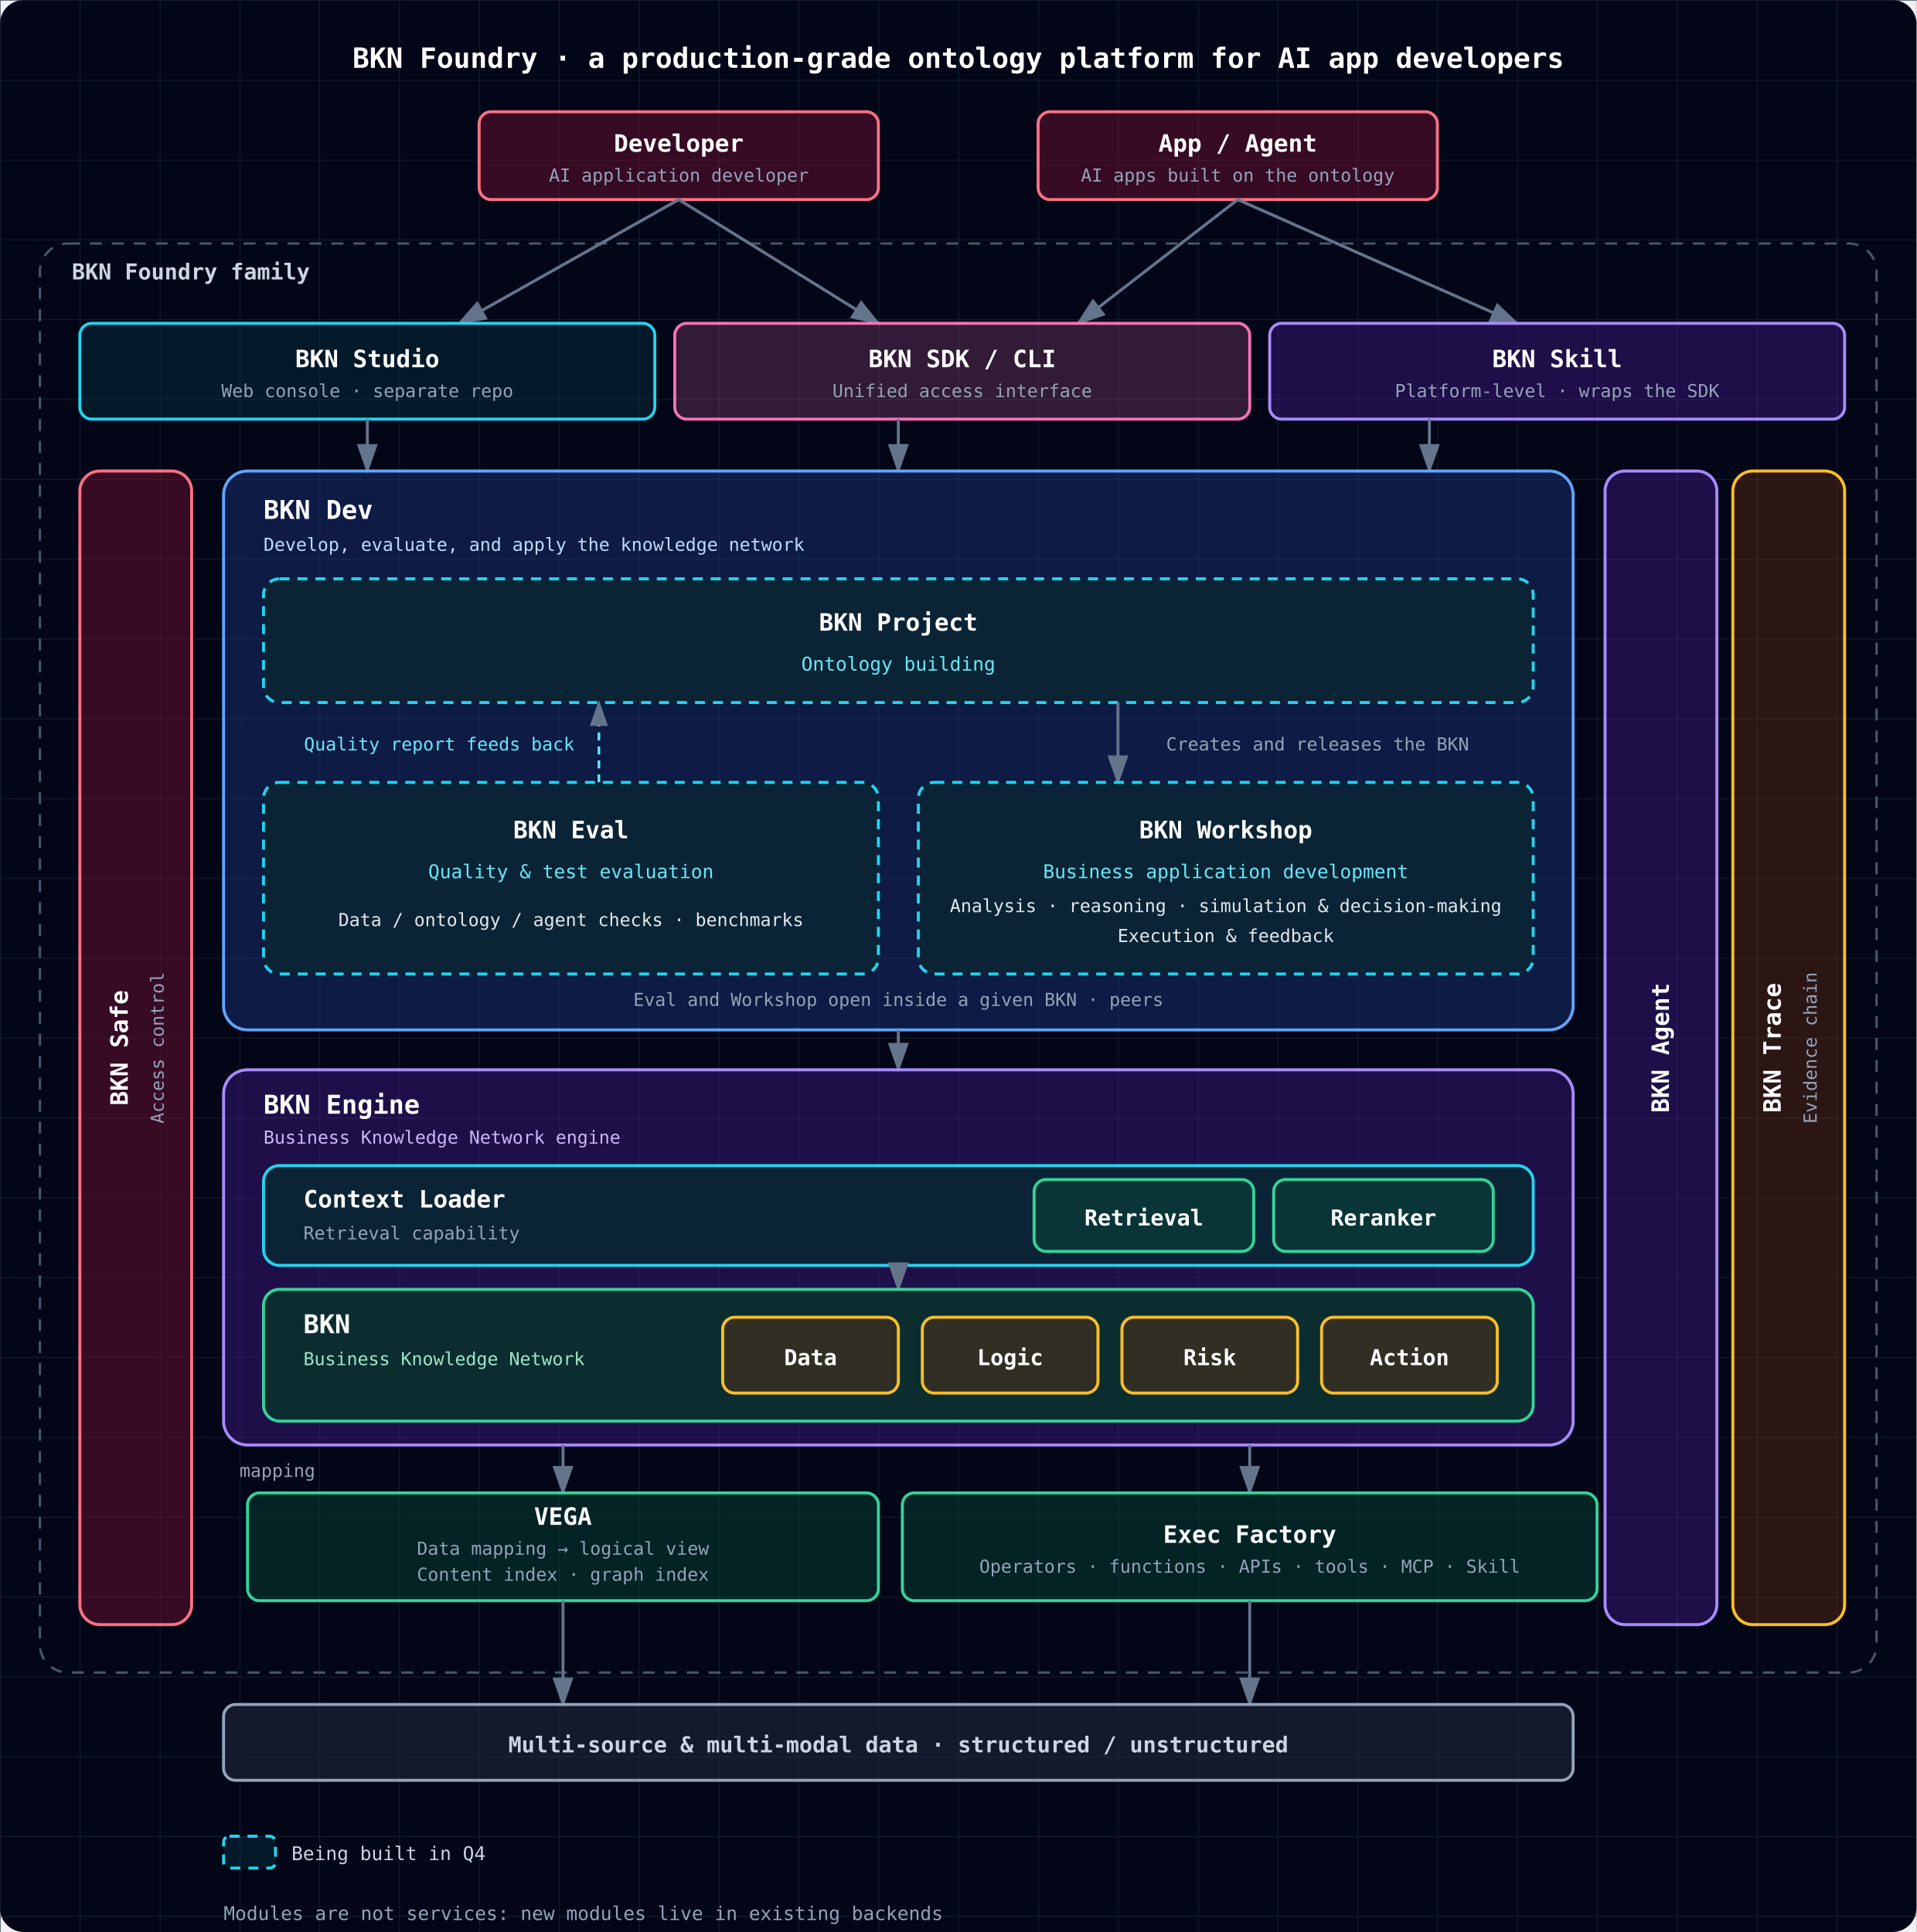
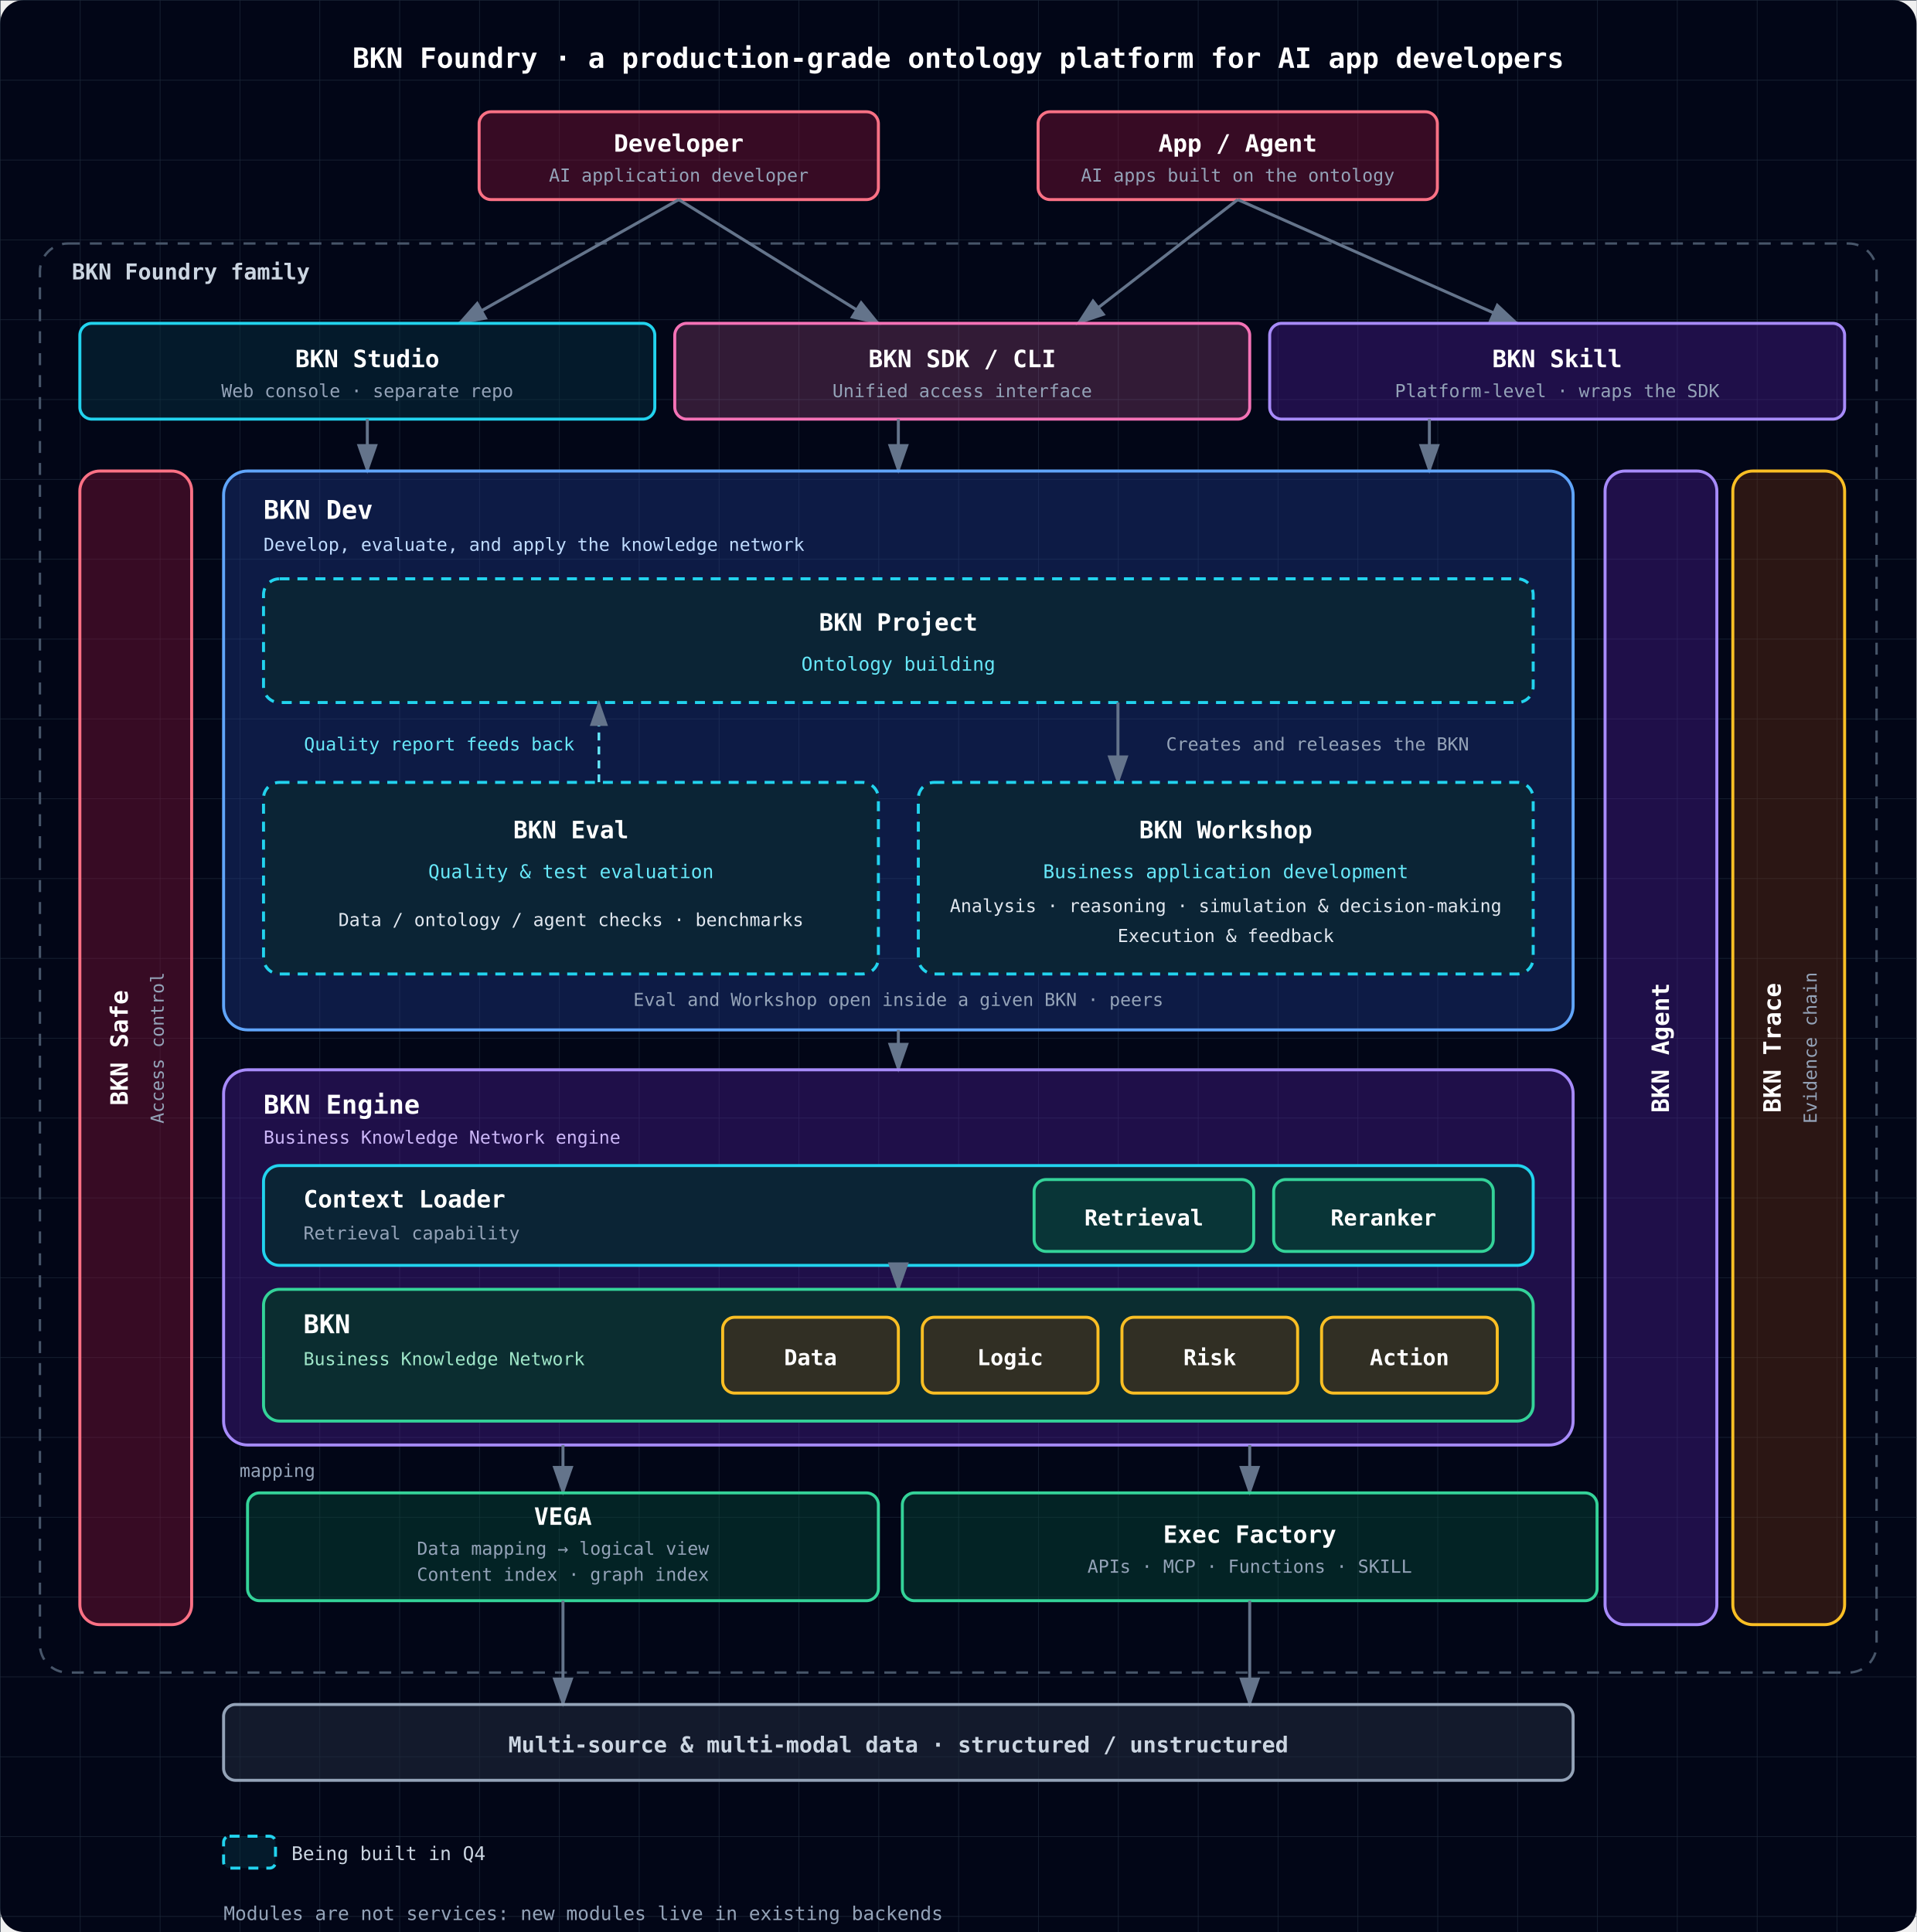
<svg xmlns="http://www.w3.org/2000/svg" viewBox="0 0 960 968" font-family="ui-monospace, SFMono-Regular, Menlo, Consolas, monospace">
  <rect width="960" height="968" fill="#020617" rx="12" />
  <defs>
    <marker id="arrowhead" markerWidth="10" markerHeight="7" refX="9" refY="3.5" orient="auto">
      <polygon points="0 0, 10 3.5, 0 7" fill="#64748b" />
    </marker>
    <pattern id="grid" width="40" height="40" patternUnits="userSpaceOnUse">
      <path d="M 40 0 L 0 0 0 40" fill="none" stroke="#1e293b" stroke-width="0.5" />
    </pattern>
  </defs>
  <rect width="100%" height="100%" fill="url(#grid)" />
  <text x="480.0" y="34" fill="white" font-size="14" font-weight="700" text-anchor="middle">BKN Foundry · a production-grade ontology platform for AI app developers</text>
  <rect x="240" y="56" width="200" height="44" rx="6" fill="rgba(136, 19, 55, 0.4)" stroke="#fb7185" stroke-width="1.5" />
  <text x="340.0" y="76.0" fill="white" font-size="12" font-weight="600" text-anchor="middle">Developer</text>
  <text x="340.0" y="91.0" fill="#94a3b8" font-size="9" text-anchor="middle">AI application developer</text>
  <rect x="520" y="56" width="200" height="44" rx="6" fill="rgba(136, 19, 55, 0.4)" stroke="#fb7185" stroke-width="1.5" />
  <text x="620.0" y="76.0" fill="white" font-size="12" font-weight="600" text-anchor="middle">App / Agent</text>
  <text x="620.0" y="91.0" fill="#94a3b8" font-size="9" text-anchor="middle">AI apps built on the ontology</text>
  <rect x="20" y="122" width="920" height="716" rx="14" fill="none" stroke="#475569" stroke-width="1.2" stroke-dasharray="6 5" />
  <text x="36" y="140" fill="#cbd5e1" font-size="11" font-weight="700" text-anchor="start">BKN Foundry family</text>
  <line x1="340" y1="100" x2="230" y2="162" stroke="#64748b" stroke-width="1.5" marker-end="url(#arrowhead)" />
  <line x1="340" y1="100" x2="440" y2="162" stroke="#64748b" stroke-width="1.5" marker-end="url(#arrowhead)" />
  <line x1="620" y1="100" x2="540" y2="162" stroke="#64748b" stroke-width="1.5" marker-end="url(#arrowhead)" />
  <line x1="620" y1="100" x2="760" y2="162" stroke="#64748b" stroke-width="1.5" marker-end="url(#arrowhead)" />
  <rect x="40" y="162" width="288" height="48" rx="6" fill="rgba(8, 51, 68, 0.45)" stroke="#22d3ee" stroke-width="1.5" />
  <text x="184.0" y="184.0" fill="white" font-size="12" font-weight="600" text-anchor="middle">BKN Studio</text>
  <text x="184.0" y="199.0" fill="#94a3b8" font-size="9" text-anchor="middle">Web console · separate repo</text>
  <rect x="338" y="162" width="288" height="48" rx="6" fill="rgba(244, 114, 182, 0.2)" stroke="#f472b6" stroke-width="1.5" />
  <text x="482.0" y="184.0" fill="white" font-size="12" font-weight="600" text-anchor="middle">BKN SDK / CLI</text>
  <text x="482.0" y="199.0" fill="#94a3b8" font-size="9" text-anchor="middle">Unified access interface</text>
  <rect x="636" y="162" width="288" height="48" rx="6" fill="rgba(76, 29, 149, 0.4)" stroke="#a78bfa" stroke-width="1.5" />
  <text x="780.0" y="184.0" fill="white" font-size="12" font-weight="600" text-anchor="middle">BKN Skill</text>
  <text x="780.0" y="199.0" fill="#94a3b8" font-size="9" text-anchor="middle">Platform-level · wraps the SDK</text>
  <rect x="40" y="236" width="56" height="578" rx="10" fill="rgba(136, 19, 55, 0.4)" stroke="#fb7185" stroke-width="1.5" />
  <text x="64" y="525.0" fill="white" font-size="12" font-weight="600" text-anchor="middle" transform="rotate(-90 64 525.0)">BKN Safe</text>
  <text x="82" y="525.0" fill="#94a3b8" font-size="9" text-anchor="middle" transform="rotate(-90 82 525.0)">Access control</text>
  <rect x="804" y="236" width="56" height="578" rx="10" fill="rgba(76, 29, 149, 0.4)" stroke="#a78bfa" stroke-width="1.5" />
  <text x="836" y="525.0" fill="white" font-size="12" font-weight="600" text-anchor="middle" transform="rotate(-90 836 525.0)">BKN Agent</text>
  <rect x="868" y="236" width="56" height="578" rx="10" fill="rgba(120, 53, 15, 0.35)" stroke="#fbbf24" stroke-width="1.5" />
  <text x="892" y="525.0" fill="white" font-size="12" font-weight="600" text-anchor="middle" transform="rotate(-90 892 525.0)">BKN Trace</text>
  <text x="910" y="525.0" fill="#94a3b8" font-size="9" text-anchor="middle" transform="rotate(-90 910 525.0)">Evidence chain</text>
  <line x1="184" y1="210" x2="184" y2="236" stroke="#64748b" stroke-width="1.5" marker-end="url(#arrowhead)" />
  <line x1="450" y1="210" x2="450" y2="236" stroke="#64748b" stroke-width="1.5" marker-end="url(#arrowhead)" />
  <line x1="716" y1="210" x2="716" y2="236" stroke="#64748b" stroke-width="1.5" marker-end="url(#arrowhead)" />
  <rect x="112" y="236" width="676" height="280" rx="12" fill="rgba(30, 58, 138, 0.4)" stroke="#60a5fa" stroke-width="1.5" />
  <text x="132" y="260" fill="white" font-size="13" font-weight="700" text-anchor="start">BKN Dev</text>
  <text x="132" y="276" fill="#bfdbfe" font-size="9" text-anchor="start">Develop, evaluate, and apply the knowledge network</text>
  <rect x="132" y="290" width="636" height="62" rx="8" fill="#0f172a" />
  <rect x="132" y="290" width="636" height="62" rx="8" fill="rgba(8, 51, 68, 0.45)" stroke="#22d3ee" stroke-width="1.5" stroke-dasharray="5 4" />
  <text x="450" y="316" fill="white" font-size="12" font-weight="600" text-anchor="middle">BKN Project</text>
  <text x="450" y="336" fill="#67e8f9" font-size="9.5" text-anchor="middle">Ontology building</text>
  <line x1="560" y1="352" x2="560" y2="392" stroke="#64748b" stroke-width="1.5" marker-end="url(#arrowhead)" />
  <text x="660" y="376" fill="#94a3b8" font-size="9" text-anchor="middle">Creates and releases the BKN</text>
  <path d="M 300 392 L 300 352" fill="none" stroke="#67e8f9" stroke-width="1.3" stroke-dasharray="4 3" marker-end="url(#arrowhead)" />
  <text x="220" y="376" fill="#67e8f9" font-size="9" text-anchor="middle">Quality report feeds back</text>
  <rect x="132" y="392" width="308" height="96" rx="8" fill="#0f172a" />
  <rect x="132" y="392" width="308" height="96" rx="8" fill="rgba(8, 51, 68, 0.45)" stroke="#22d3ee" stroke-width="1.5" stroke-dasharray="5 4" />
  <text x="286.0" y="420" fill="white" font-size="12" font-weight="600" text-anchor="middle">BKN Eval</text>
  <text x="286.0" y="440" fill="#67e8f9" font-size="9.5" text-anchor="middle">Quality &amp; test evaluation</text>
  <text x="286.0" y="464" fill="#e2e8f0" font-size="9" text-anchor="middle">Data / ontology / agent checks · benchmarks</text>
  <rect x="460" y="392" width="308" height="96" rx="8" fill="#0f172a" />
  <rect x="460" y="392" width="308" height="96" rx="8" fill="rgba(8, 51, 68, 0.45)" stroke="#22d3ee" stroke-width="1.5" stroke-dasharray="5 4" />
  <text x="614.0" y="420" fill="white" font-size="12" font-weight="600" text-anchor="middle">BKN Workshop</text>
  <text x="614.0" y="440" fill="#67e8f9" font-size="9.5" text-anchor="middle">Business application development</text>
  <text x="614.0" y="457" fill="#e2e8f0" font-size="9" text-anchor="middle">Analysis · reasoning · simulation &amp; decision-making</text>
  <text x="614.0" y="472" fill="#e2e8f0" font-size="9" text-anchor="middle">Execution &amp; feedback</text>
  <text x="450" y="504" fill="#94a3b8" font-size="9" text-anchor="middle">Eval and Workshop open inside a given BKN · peers</text>
  <line x1="450" y1="516" x2="450" y2="536" stroke="#64748b" stroke-width="1.5" marker-end="url(#arrowhead)" />
  <rect x="112" y="536" width="676" height="188" rx="12" fill="rgba(76, 29, 149, 0.4)" stroke="#a78bfa" stroke-width="1.5" />
  <text x="132" y="558" fill="white" font-size="13" font-weight="700" text-anchor="start">BKN Engine</text>
  <text x="132" y="573" fill="#cbb6f7" font-size="9" text-anchor="start">Business Knowledge Network engine</text>
  <rect x="132" y="584" width="636" height="50" rx="8" fill="#0f172a" />
  <rect x="132" y="584" width="636" height="50" rx="8" fill="rgba(8, 51, 68, 0.45)" stroke="#22d3ee" stroke-width="1.5" />
  <text x="152" y="605" fill="white" font-size="12" font-weight="600" text-anchor="start">Context Loader</text>
  <text x="152" y="621" fill="#94a3b8" font-size="9" text-anchor="start">Retrieval capability</text>
  <rect x="518" y="591" width="110" height="36" rx="6" fill="rgba(6, 78, 59, 0.4)" stroke="#34d399" stroke-width="1.5" />
  <text x="573" y="614" fill="white" font-size="11" font-weight="600" text-anchor="middle">Retrieval</text>
  <rect x="638" y="591" width="110" height="36" rx="6" fill="rgba(6, 78, 59, 0.4)" stroke="#34d399" stroke-width="1.5" />
  <text x="693" y="614" fill="white" font-size="11" font-weight="600" text-anchor="middle">Reranker</text>
  <line x1="450" y1="634" x2="450" y2="646" stroke="#64748b" stroke-width="1.5" marker-end="url(#arrowhead)" />
  <rect x="132" y="646" width="636" height="66" rx="8" fill="#0f172a" />
  <rect x="132" y="646" width="636" height="66" rx="8" fill="rgba(6, 78, 59, 0.4)" stroke="#34d399" stroke-width="1.5" />
  <text x="152" y="668" fill="white" font-size="13" font-weight="700" text-anchor="start">BKN</text>
  <text x="152" y="684" fill="#9fe6c8" font-size="9" text-anchor="start">Business Knowledge Network</text>
  <rect x="362" y="660" width="88" height="38" rx="6" fill="rgba(120, 53, 15, 0.35)" stroke="#fbbf24" stroke-width="1.5" />
  <text x="406" y="684" fill="white" font-size="11" font-weight="600" text-anchor="middle">Data</text>
  <rect x="462" y="660" width="88" height="38" rx="6" fill="rgba(120, 53, 15, 0.35)" stroke="#fbbf24" stroke-width="1.5" />
  <text x="506" y="684" fill="white" font-size="11" font-weight="600" text-anchor="middle">Logic</text>
  <rect x="562" y="660" width="88" height="38" rx="6" fill="rgba(120, 53, 15, 0.35)" stroke="#fbbf24" stroke-width="1.5" />
  <text x="606" y="684" fill="white" font-size="11" font-weight="600" text-anchor="middle">Risk</text>
  <rect x="662" y="660" width="88" height="38" rx="6" fill="rgba(120, 53, 15, 0.35)" stroke="#fbbf24" stroke-width="1.5" />
  <text x="706" y="684" fill="white" font-size="11" font-weight="600" text-anchor="middle">Action</text>
  <line x1="282" y1="724" x2="282" y2="748" stroke="#64748b" stroke-width="1.5" marker-end="url(#arrowhead)" />
  <line x1="626" y1="724" x2="626" y2="748" stroke="#64748b" stroke-width="1.5" marker-end="url(#arrowhead)" />
  <text x="120" y="740" fill="#94a3b8" font-size="9" text-anchor="start">mapping</text>
  <rect x="124" y="748" width="316" height="54" rx="6" fill="rgba(6, 78, 59, 0.4)" stroke="#34d399" stroke-width="1.5" />
  <text x="282" y="764" fill="white" font-size="12" font-weight="600" text-anchor="middle">VEGA</text>
  <text x="282" y="779" fill="#94a3b8" font-size="9" text-anchor="middle">Data mapping → logical view</text>
  <text x="282" y="792" fill="#94a3b8" font-size="9" text-anchor="middle">Content index · graph index</text>
  <rect x="452" y="748" width="348" height="54" rx="6" fill="rgba(6, 78, 59, 0.4)" stroke="#34d399" stroke-width="1.5" />
  <text x="626" y="773" fill="white" font-size="12" font-weight="600" text-anchor="middle">Exec Factory</text>
-   <text x="626" y="788" fill="#94a3b8" font-size="9" text-anchor="middle">Operators · functions · APIs · tools · MCP · Skill</text>
+   <text x="626" y="788" fill="#94a3b8" font-size="9" text-anchor="middle">APIs · MCP · Functions · SKILL</text>
  <line x1="282" y1="802" x2="282" y2="854" stroke="#64748b" stroke-width="1.5" marker-end="url(#arrowhead)" />
  <line x1="626" y1="802" x2="626" y2="854" stroke="#64748b" stroke-width="1.5" marker-end="url(#arrowhead)" />
  <rect x="112" y="854" width="676" height="38" rx="6" fill="rgba(30, 41, 59, 0.6)" stroke="#94a3b8" stroke-width="1.5" />
  <text x="450" y="878" fill="#cbd5e1" font-size="11" font-weight="600" text-anchor="middle">Multi-source &amp; multi-modal data · structured / unstructured</text>
  <rect x="112" y="920" width="26" height="16" rx="3" fill="rgba(8, 51, 68, 0.45)" stroke="#22d3ee" stroke-width="1.5" stroke-dasharray="5 4" />
  <text x="146" y="932" fill="#cbd5e1" font-size="9.5" text-anchor="start">Being built in Q4</text>
  <text x="112" y="962" fill="#94a3b8" font-size="9.5" text-anchor="start">Modules are not services: new modules live in existing backends</text>
</svg>
